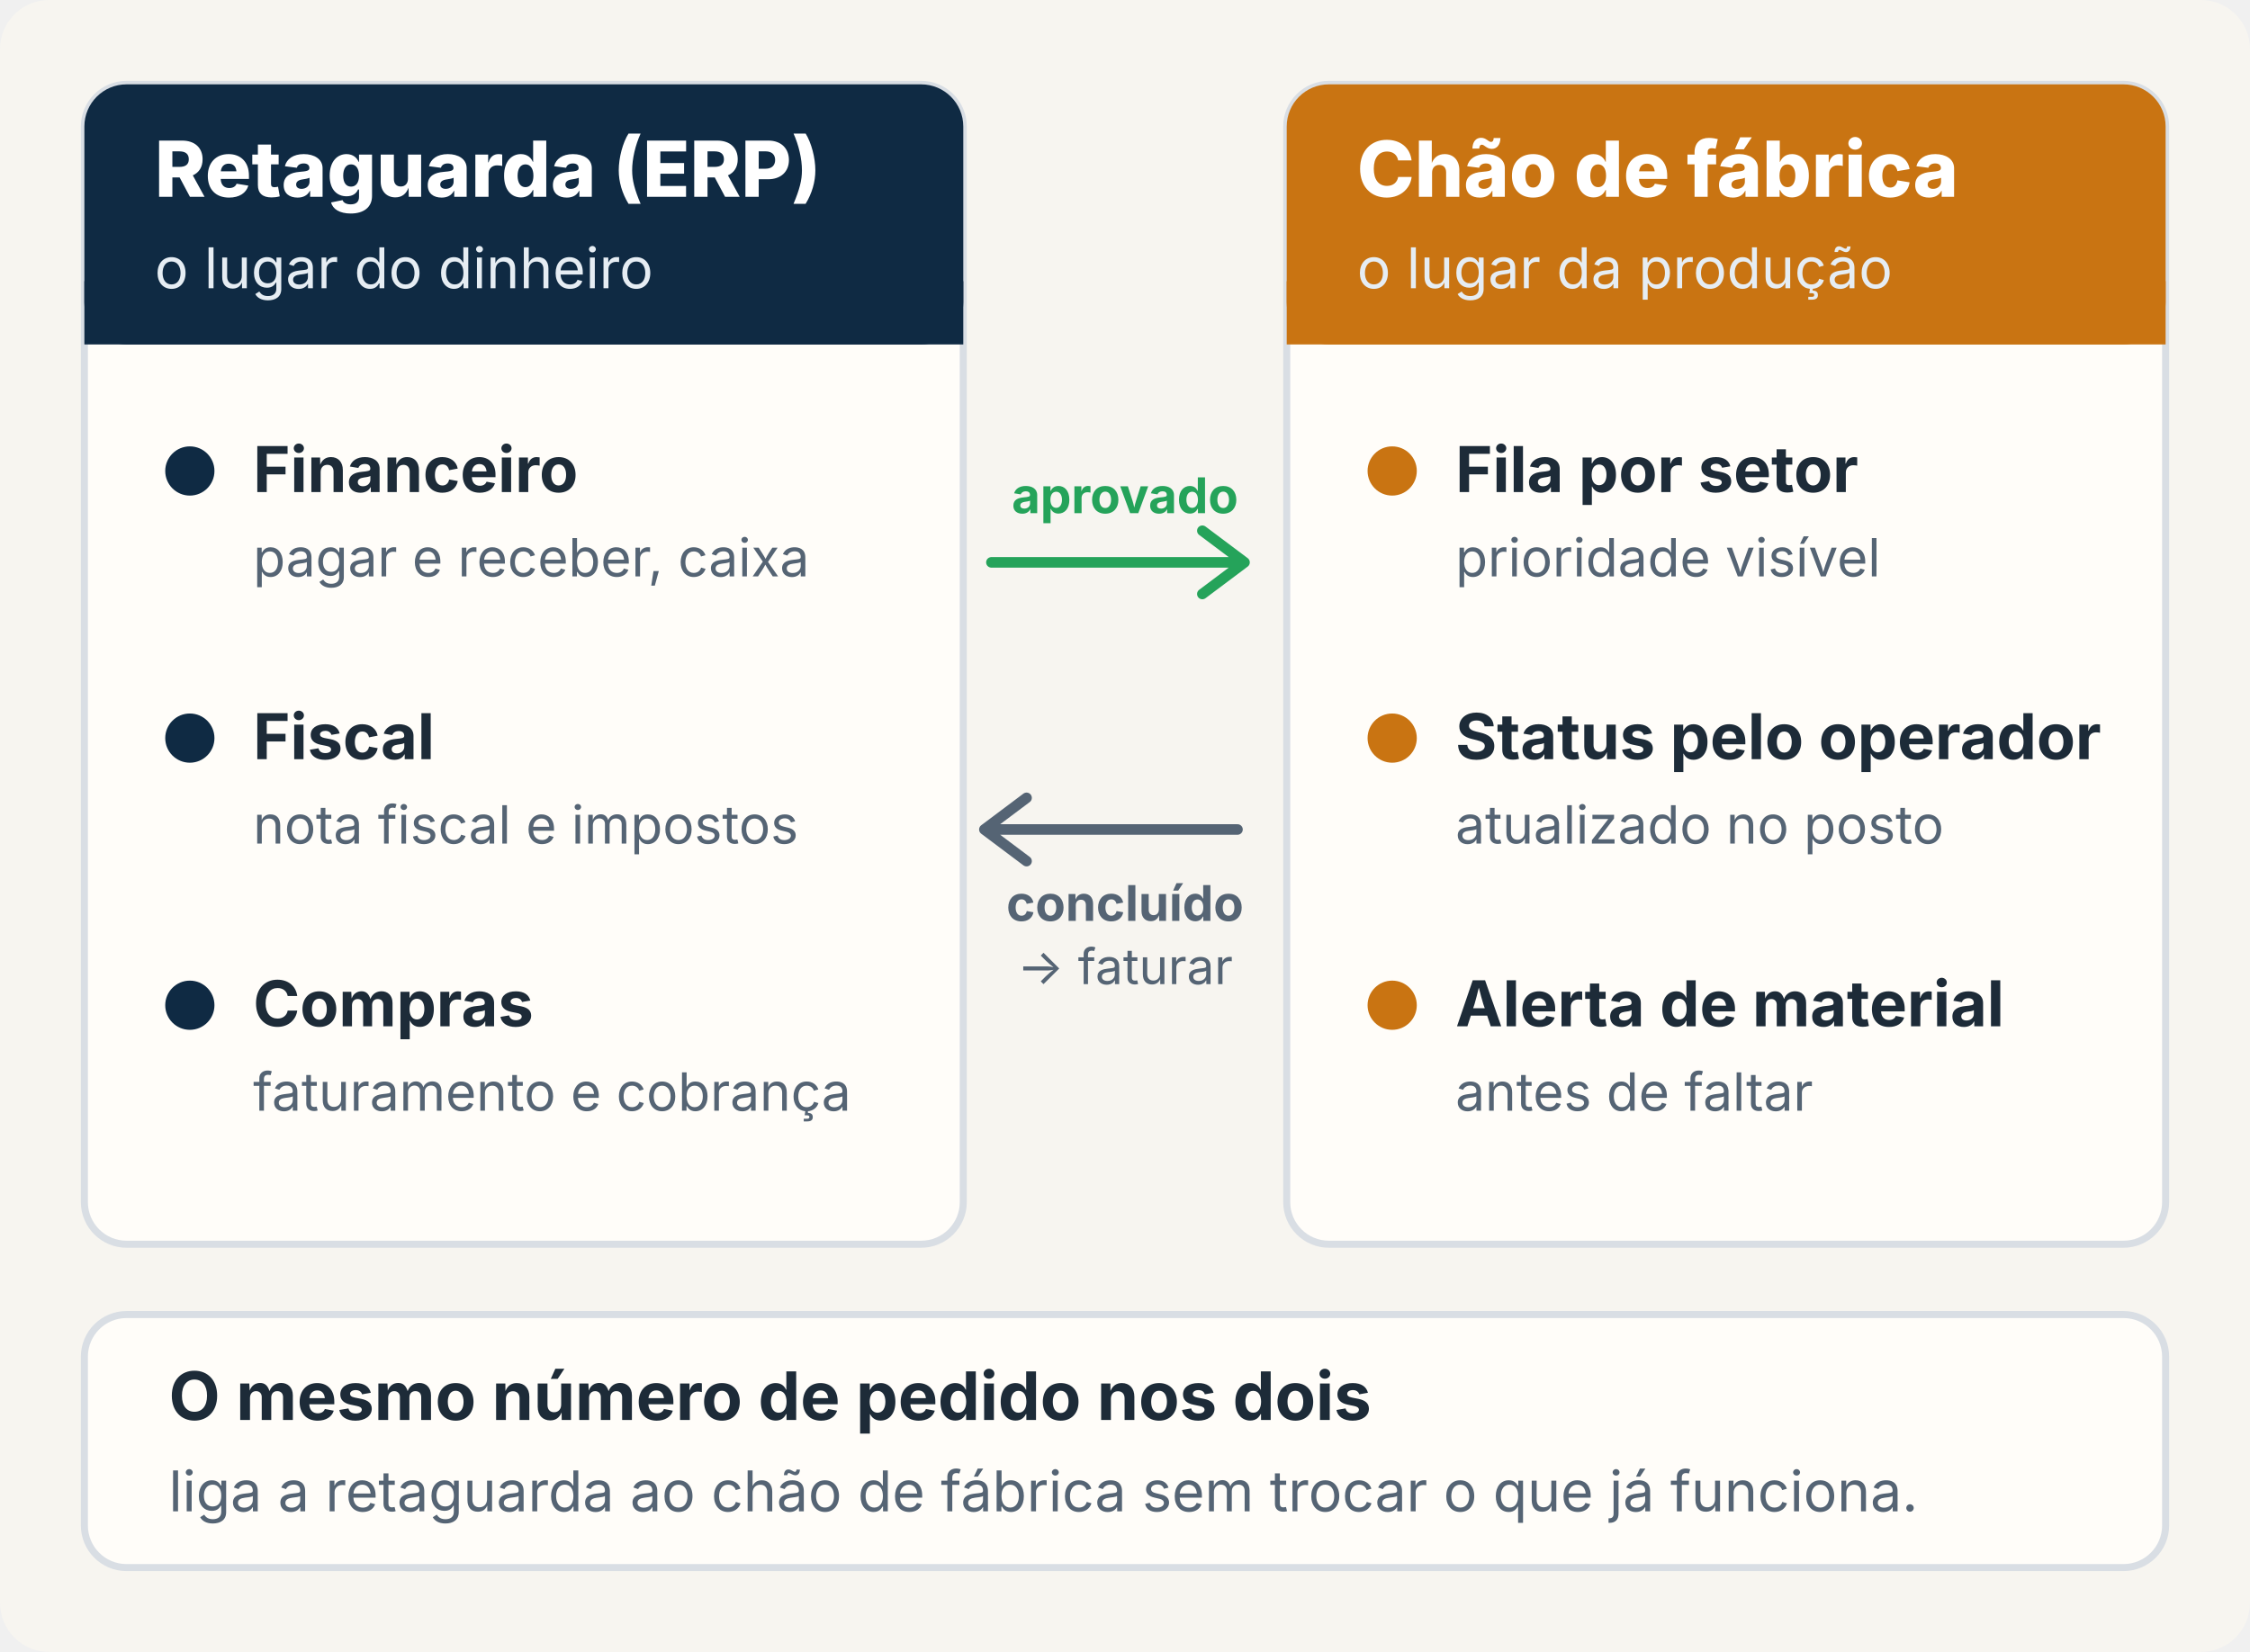
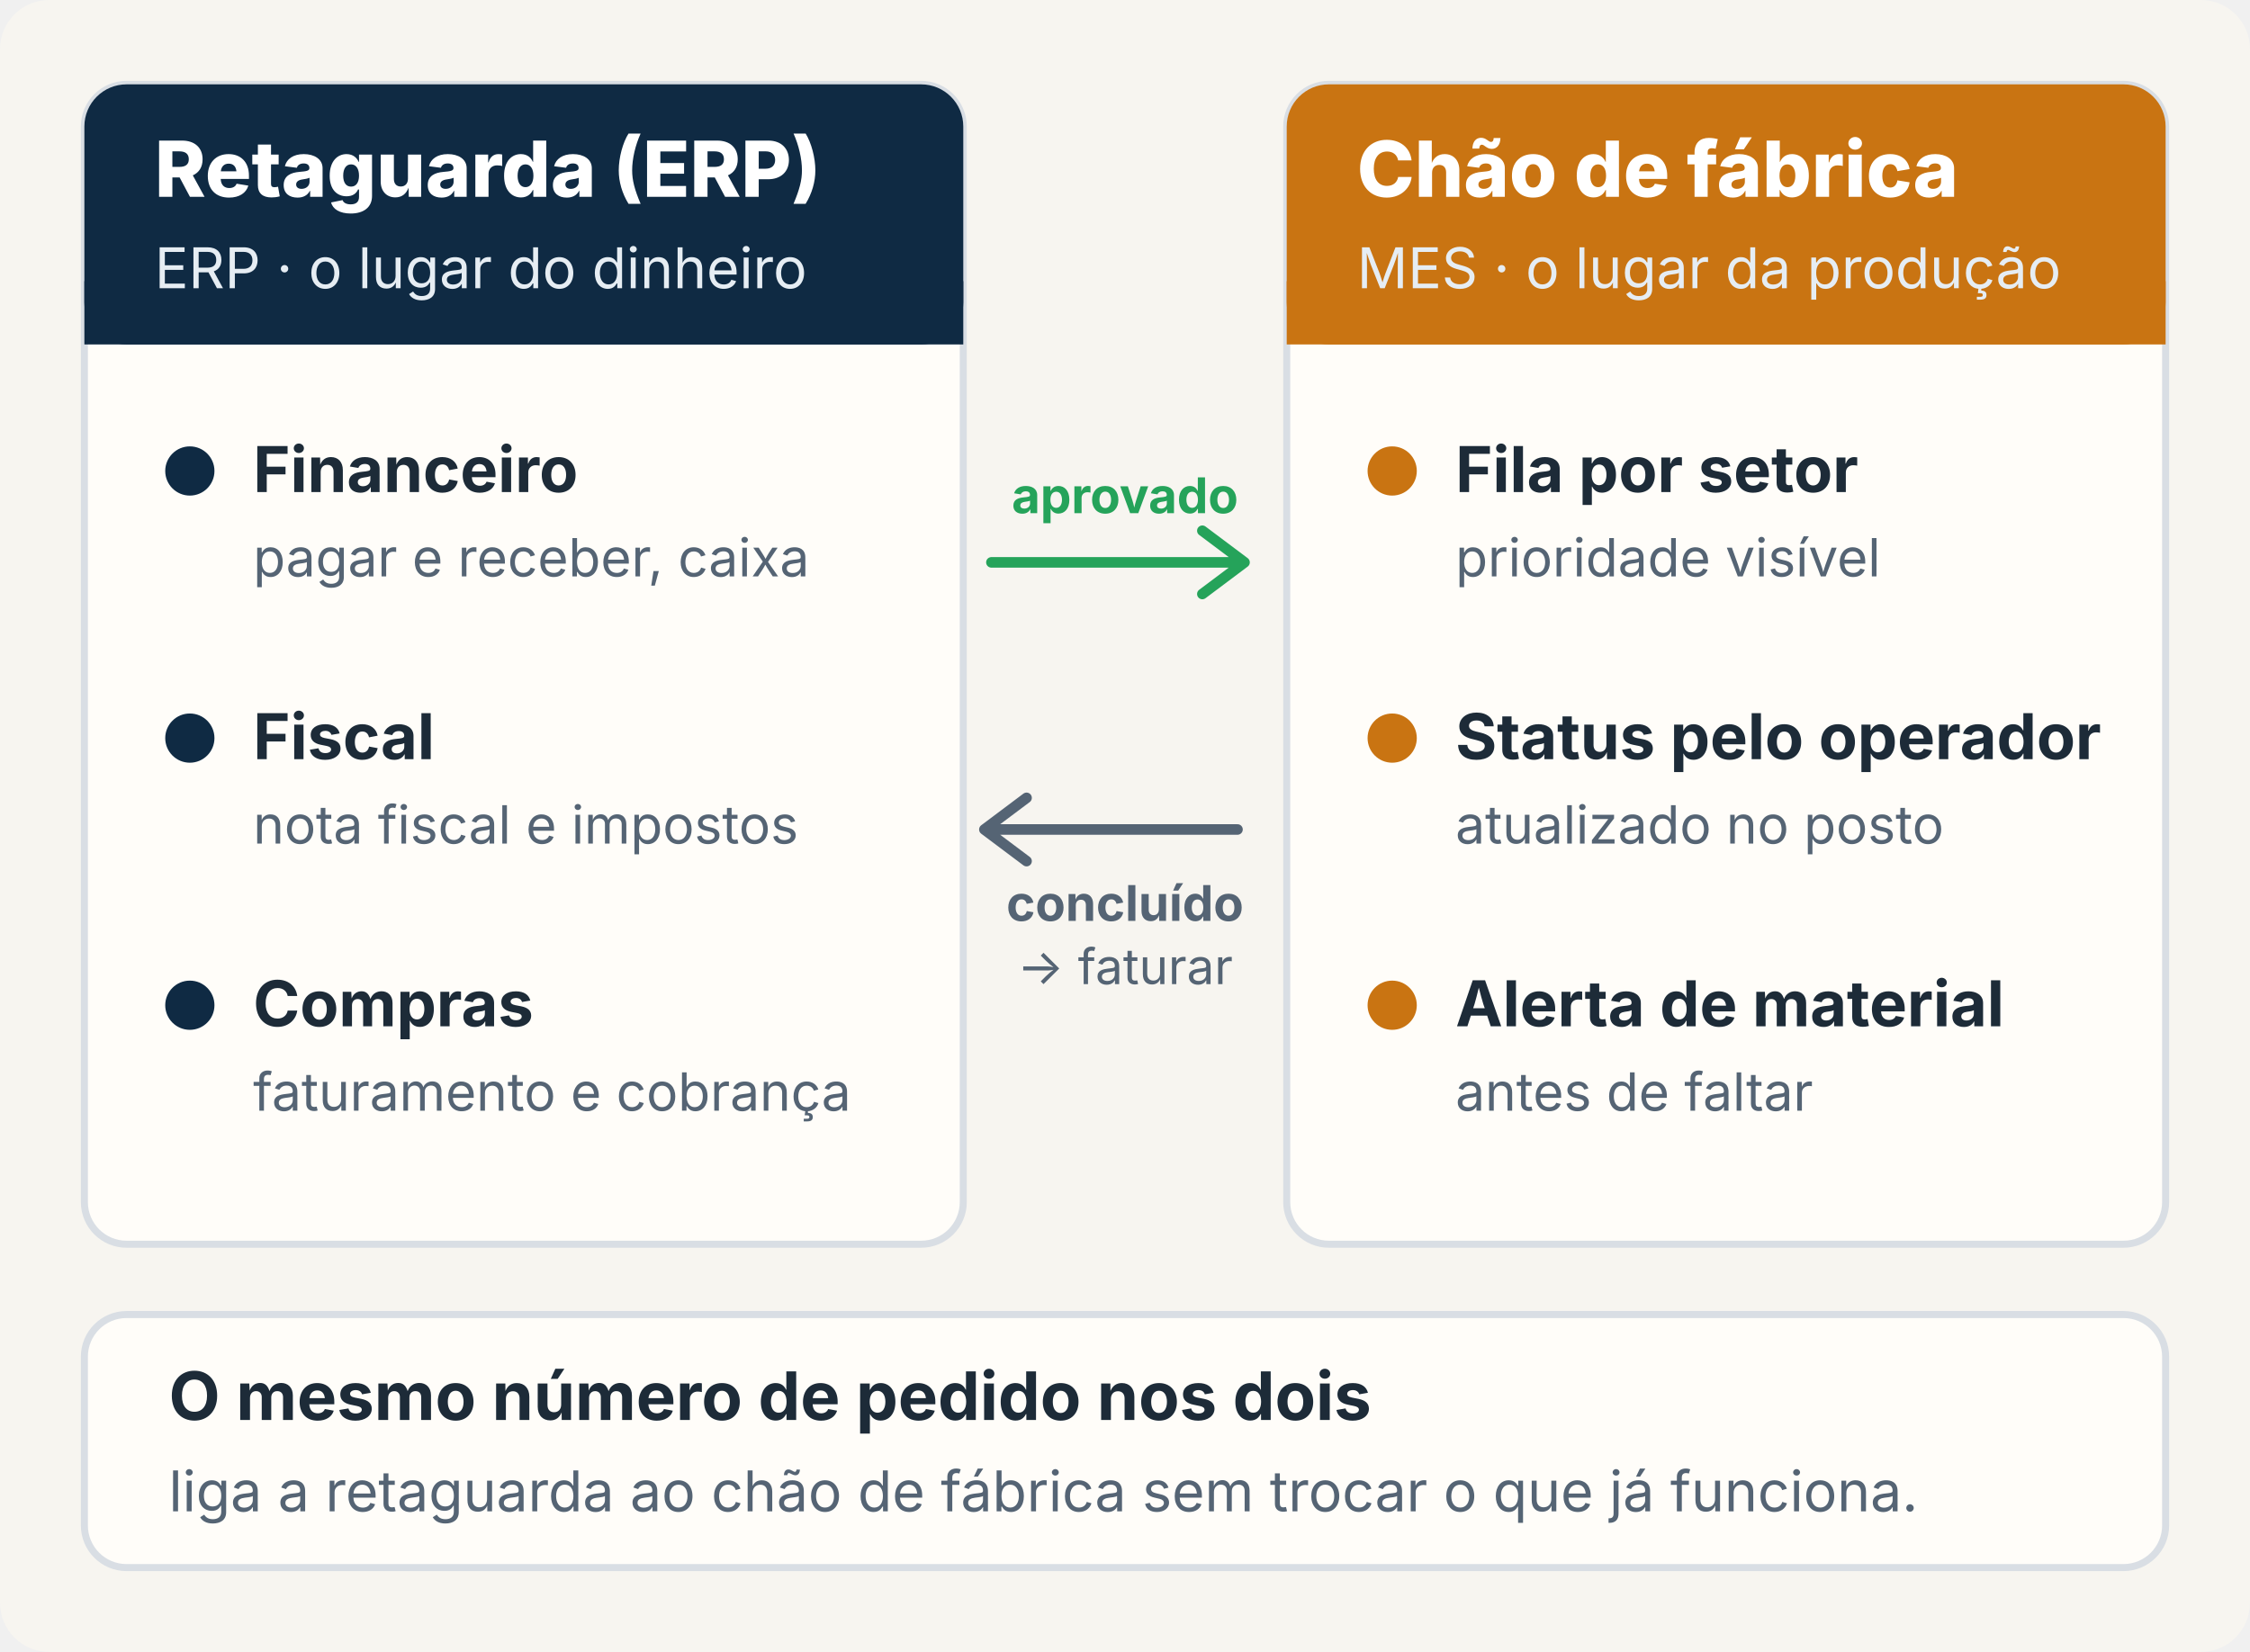
<svg xmlns="http://www.w3.org/2000/svg" viewBox="0 0 640 470" role="img" aria-labelledby="t d">
  <rect width="640" height="470" rx="14" fill="#f7f5f0" />
  <rect x="24" y="24" width="250" height="330" rx="12" fill="#fffdf9" stroke="#d9dee4" stroke-width="2" />
  <rect x="24" y="24" width="250" height="74" rx="12" fill="#0f2a43" />
  <rect x="24" y="80" width="250" height="18" fill="#0f2a43" />
  <text x="44" y="56" font-family="Inter, Arial, Helvetica, sans-serif" font-size="22" font-weight="800" fill="#ffffff" text-anchor="start">Retaguarda (ERP)</text>
-   <text x="44" y="82" font-family="Inter, Arial, Helvetica, sans-serif" font-size="16" font-weight="400" fill="#e6edf3" text-anchor="start">o lugar do dinheiro</text>
+   <text x="44" y="82" font-family="Inter, Arial, Helvetica, sans-serif" font-size="16" font-weight="400" fill="#e6edf3" text-anchor="start">ERP · o lugar do dinheiro</text>
  <circle cx="54" cy="134" r="7" fill="#0f2a43" />
  <text x="72" y="140" font-family="Inter, Arial, Helvetica, sans-serif" font-size="18" font-weight="700" fill="#1d2b38" text-anchor="start">Financeiro</text>
  <text x="72" y="164" font-family="Inter, Arial, Helvetica, sans-serif" font-size="15" font-weight="400" fill="#556474" text-anchor="start">pagar e receber, caixa</text>
  <circle cx="54" cy="210" r="7" fill="#0f2a43" />
  <text x="72" y="216" font-family="Inter, Arial, Helvetica, sans-serif" font-size="18" font-weight="700" fill="#1d2b38" text-anchor="start">Fiscal</text>
  <text x="72" y="240" font-family="Inter, Arial, Helvetica, sans-serif" font-size="15" font-weight="400" fill="#556474" text-anchor="start">nota fiscal e impostos</text>
  <circle cx="54" cy="286" r="7" fill="#0f2a43" />
  <text x="72" y="292" font-family="Inter, Arial, Helvetica, sans-serif" font-size="18" font-weight="700" fill="#1d2b38" text-anchor="start">Compras</text>
  <text x="72" y="316" font-family="Inter, Arial, Helvetica, sans-serif" font-size="15" font-weight="400" fill="#556474" text-anchor="start">faturamento e cobrança</text>
  <rect x="366" y="24" width="250" height="330" rx="12" fill="#fffdf9" stroke="#d9dee4" stroke-width="2" />
  <rect x="366" y="24" width="250" height="74" rx="12" fill="#c97412" />
  <rect x="366" y="80" width="250" height="18" fill="#c97412" />
  <text x="386" y="56" font-family="Inter, Arial, Helvetica, sans-serif" font-size="22" font-weight="800" fill="#ffffff" text-anchor="start">Chão de fábrica</text>
-   <text x="386" y="82" font-family="Inter, Arial, Helvetica, sans-serif" font-size="16" font-weight="400" fill="#e6edf3" text-anchor="start">o lugar da produção</text>
+   <text x="386" y="82" font-family="Inter, Arial, Helvetica, sans-serif" font-size="16" font-weight="400" fill="#e6edf3" text-anchor="start">MES · o lugar da produção</text>
  <circle cx="396" cy="134" r="7" fill="#c97412" />
  <text x="414" y="140" font-family="Inter, Arial, Helvetica, sans-serif" font-size="18" font-weight="700" fill="#1d2b38" text-anchor="start">Fila por setor</text>
  <text x="414" y="164" font-family="Inter, Arial, Helvetica, sans-serif" font-size="15" font-weight="400" fill="#556474" text-anchor="start">prioridade visível</text>
  <circle cx="396" cy="210" r="7" fill="#c97412" />
  <text x="414" y="216" font-family="Inter, Arial, Helvetica, sans-serif" font-size="18" font-weight="700" fill="#1d2b38" text-anchor="start">Status pelo operador</text>
  <text x="414" y="240" font-family="Inter, Arial, Helvetica, sans-serif" font-size="15" font-weight="400" fill="#556474" text-anchor="start">atualizado no posto</text>
  <circle cx="396" cy="286" r="7" fill="#c97412" />
  <text x="414" y="292" font-family="Inter, Arial, Helvetica, sans-serif" font-size="18" font-weight="700" fill="#1d2b38" text-anchor="start">Alerta de material</text>
  <text x="414" y="316" font-family="Inter, Arial, Helvetica, sans-serif" font-size="15" font-weight="400" fill="#556474" text-anchor="start">antes de faltar</text>
  <path d="M282 160 L352 160 M342 151 L354 160 L342 169" stroke="#25a35a" stroke-width="3" fill="none" stroke-linecap="round" stroke-linejoin="round" />
  <text x="320" y="146" font-family="Inter, Arial, Helvetica, sans-serif" font-size="14" font-weight="700" fill="#25a35a" text-anchor="middle">aprovado</text>
  <path d="M352 236 L282 236 M292 227 L280 236 L292 245" stroke="#556474" stroke-width="3" fill="none" stroke-linecap="round" stroke-linejoin="round" />
  <text x="320" y="262" font-family="Inter, Arial, Helvetica, sans-serif" font-size="14" font-weight="700" fill="#556474" text-anchor="middle">concluído</text>
  <text x="320" y="280" font-family="Inter, Arial, Helvetica, sans-serif" font-size="14" font-weight="400" fill="#556474" text-anchor="middle">→ faturar</text>
  <rect x="24" y="374" width="592" height="72" rx="12" fill="#fffdf9" stroke="#d9dee4" stroke-width="2" />
  <text x="48" y="404" font-family="Inter, Arial, Helvetica, sans-serif" font-size="19" font-weight="700" fill="#1d2b38" text-anchor="start">O mesmo número de pedido nos dois</text>
  <text x="48" y="430" font-family="Inter, Arial, Helvetica, sans-serif" font-size="16" font-weight="400" fill="#556474" text-anchor="start">liga a retaguarda ao chão de fábrica sem trocar o que já funciona.</text>
</svg>
